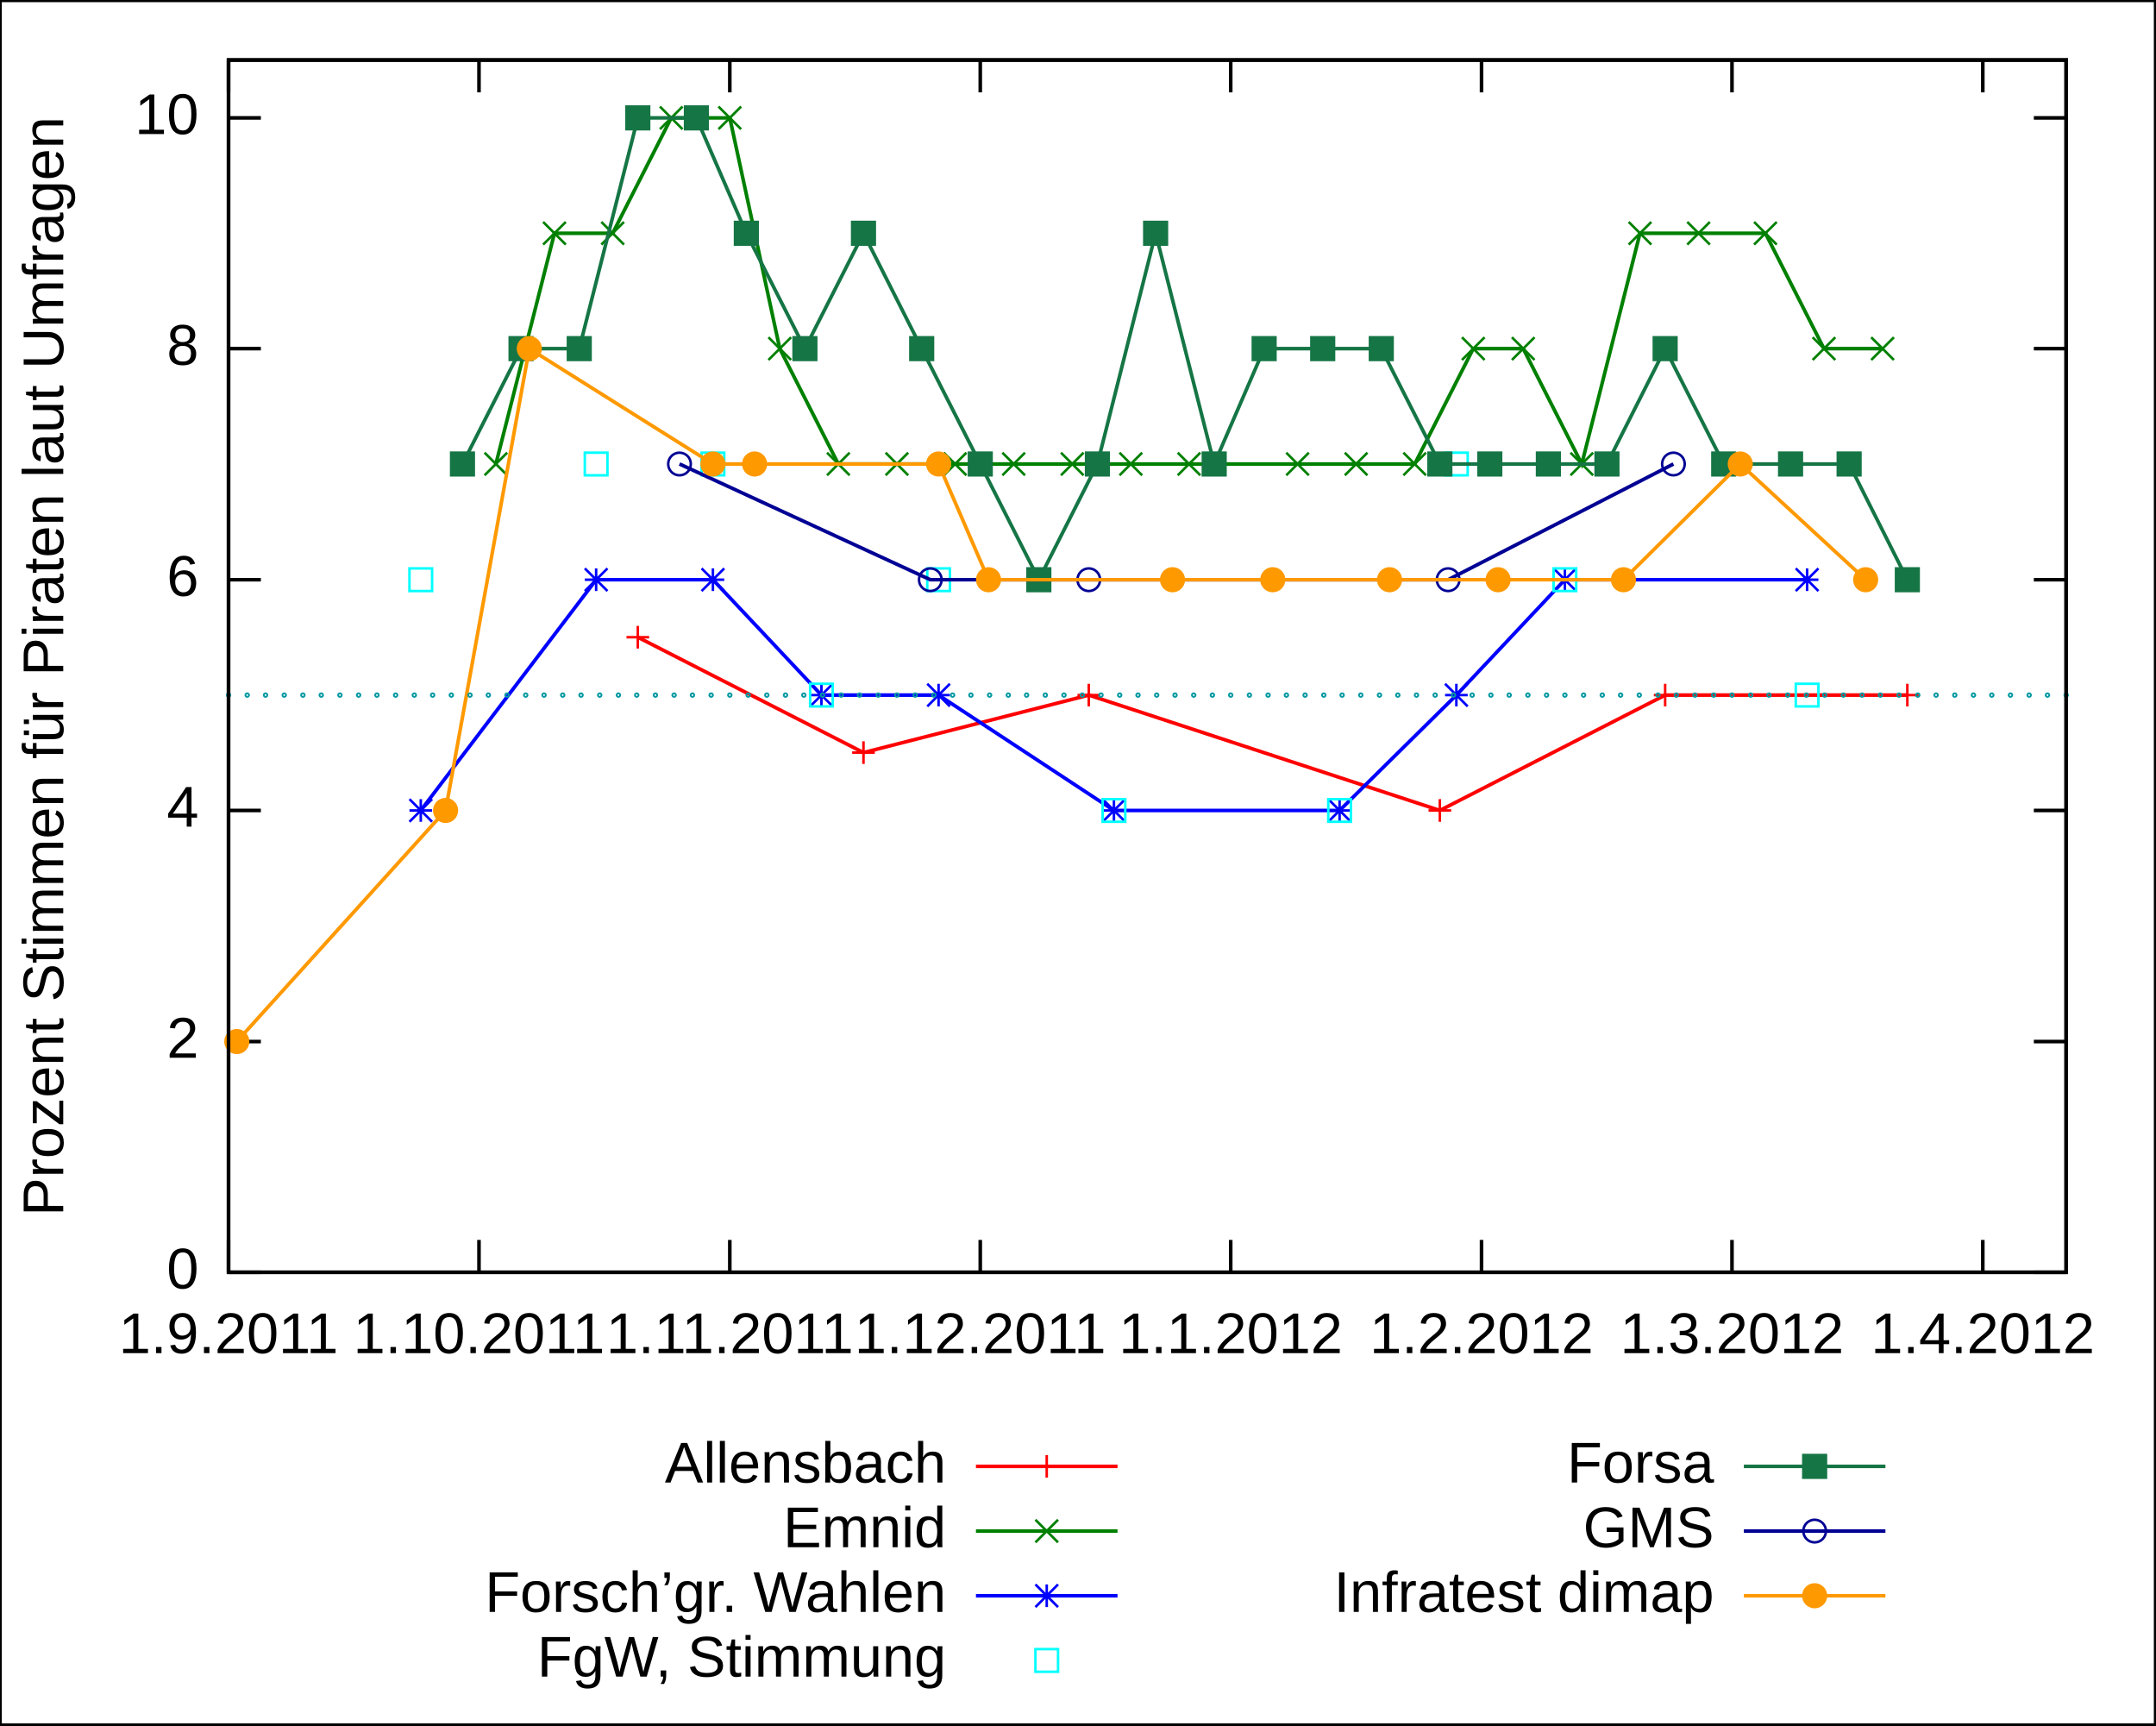
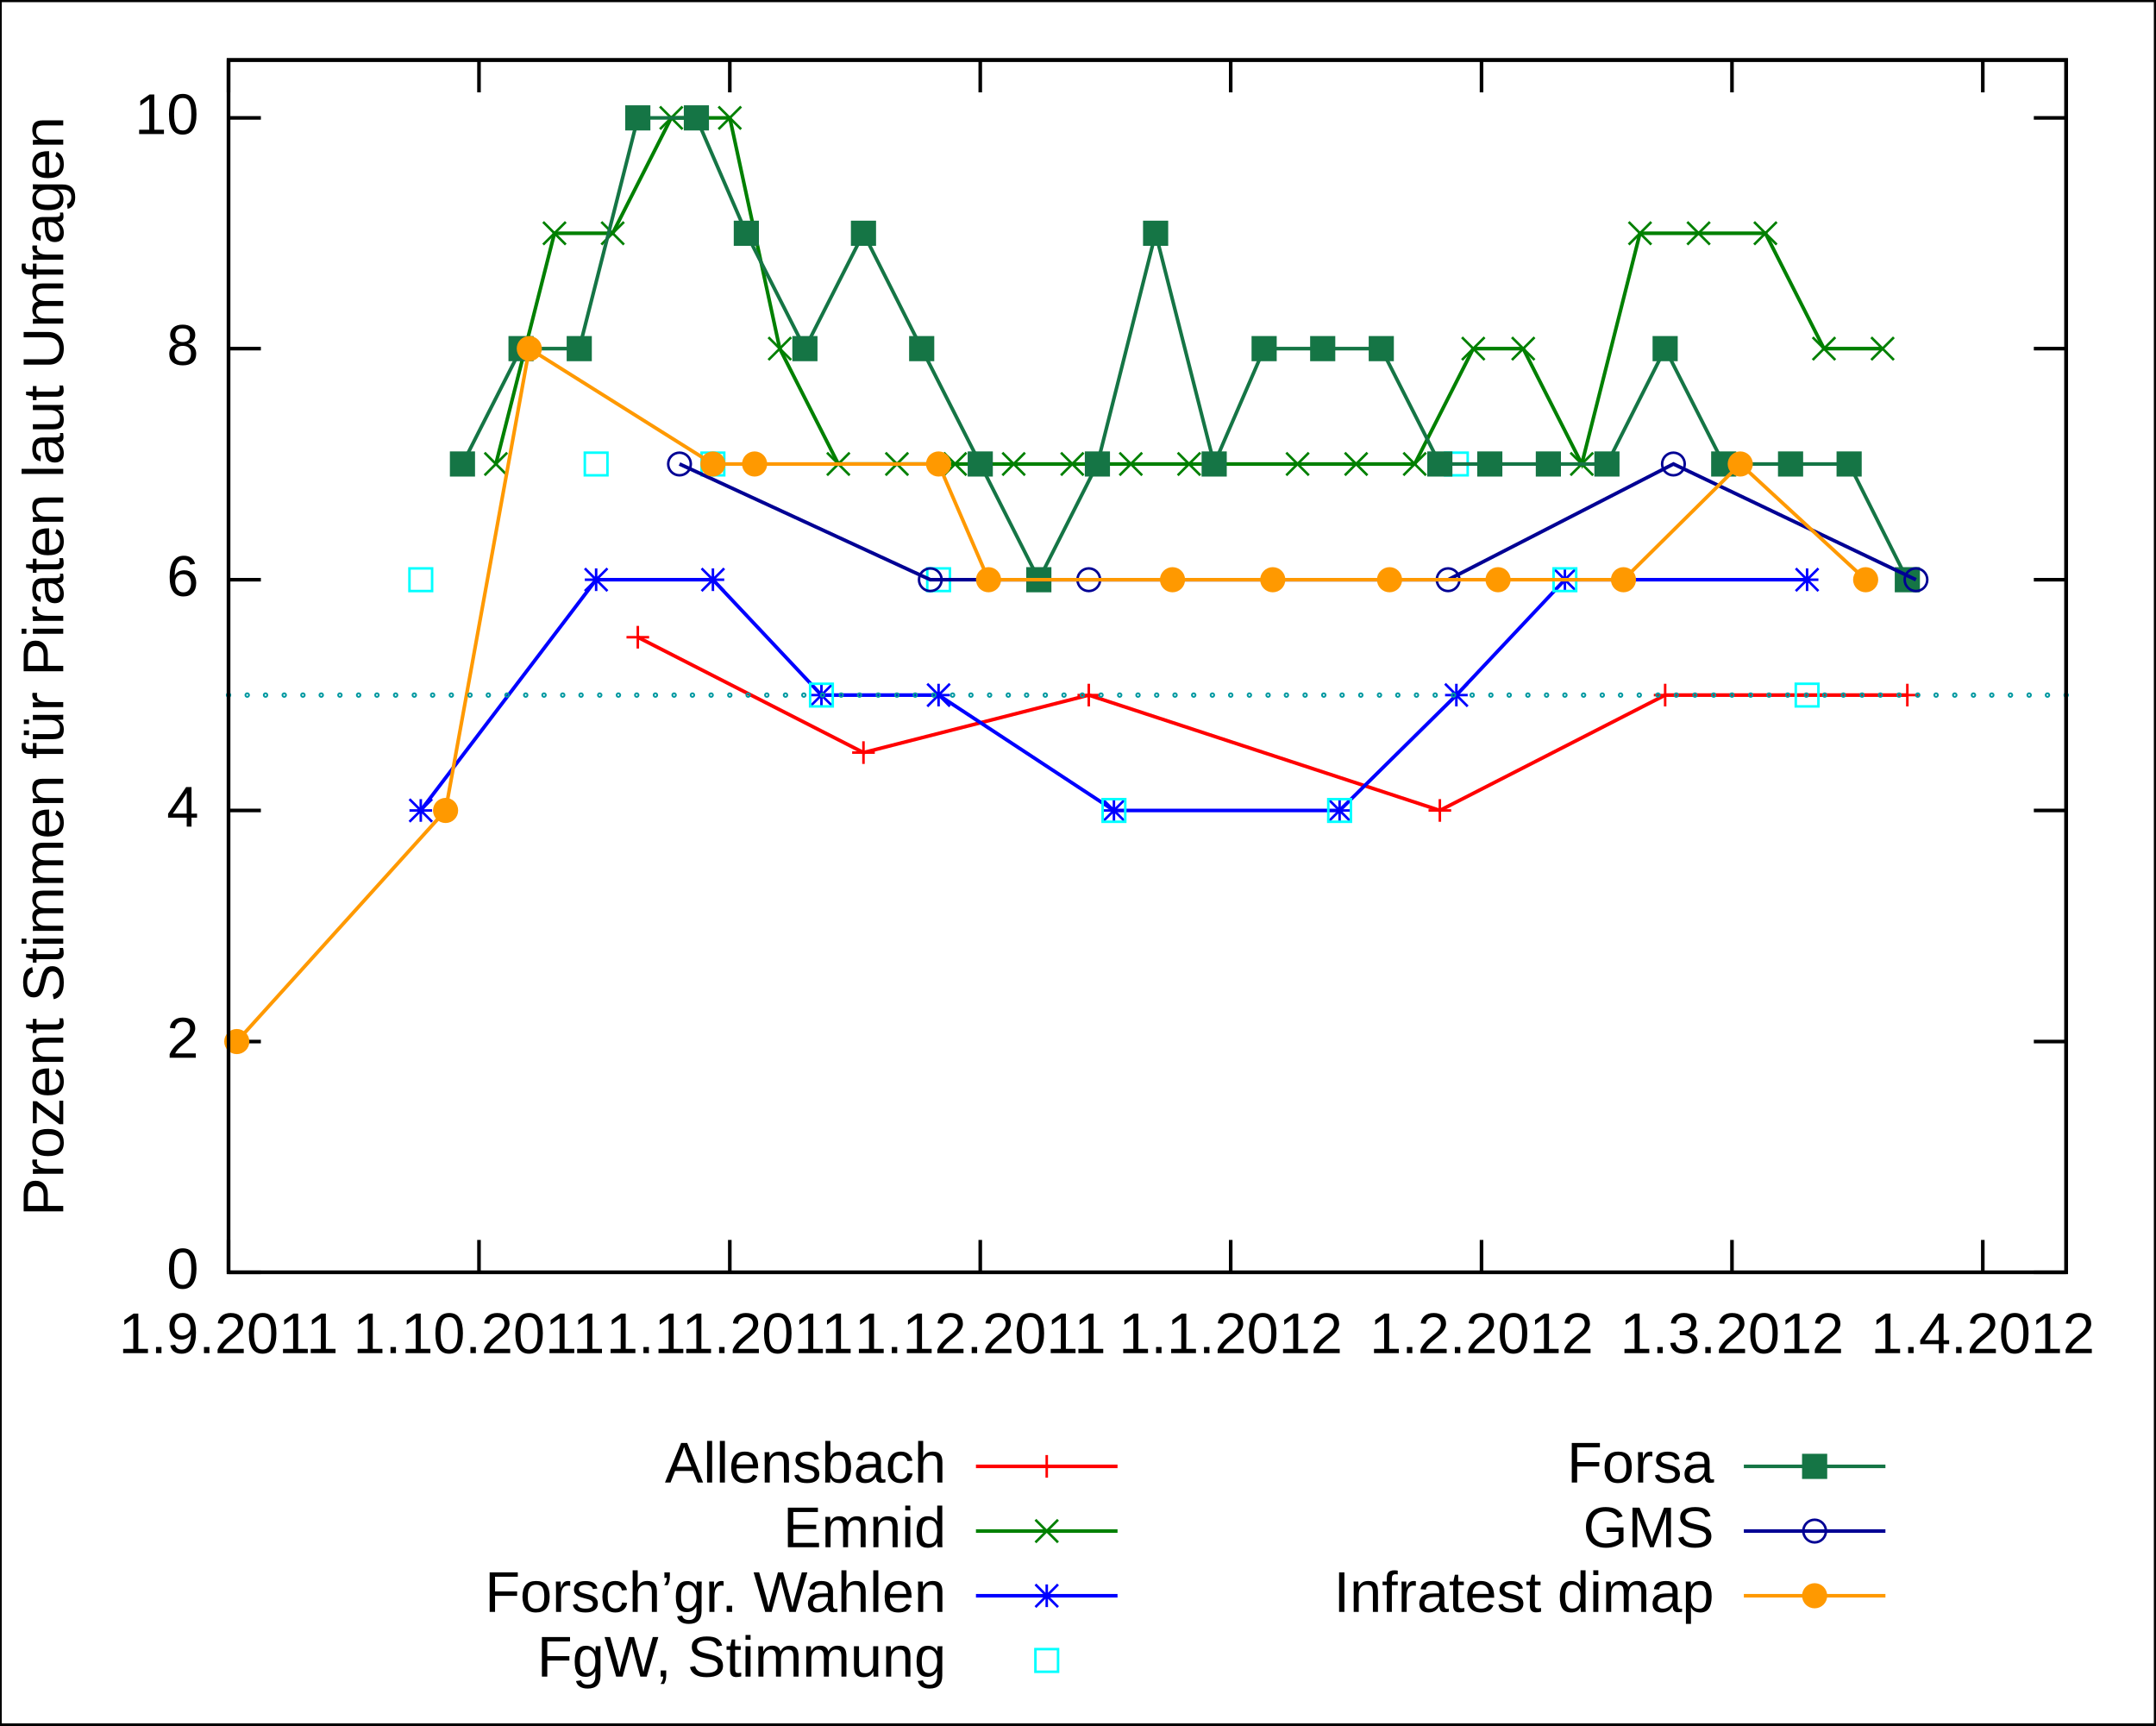
<svg xmlns="http://www.w3.org/2000/svg" xmlns:xlink="http://www.w3.org/1999/xlink" width="600" height="480" viewBox="0 0 600 480">
  <defs>
    <circle id="gpDot" r="0.5" stroke-width="0.5" />
    <path id="gpPt0" stroke-width="0.222" stroke="currentColor" d="M-1,0 h2 M0,-1 v2" />
    <path id="gpPt1" stroke-width="0.222" stroke="currentColor" d="M-1,-1 L1,1 M1,-1 L-1,1" />
    <path id="gpPt2" stroke-width="0.222" stroke="currentColor" d="M-1,0 L1,0 M0,-1 L0,1 M-1,-1 L1,1 M-1,1 L1,-1" />
    <rect id="gpPt3" stroke-width="0.222" stroke="currentColor" x="-1" y="-1" width="2" height="2" />
    <rect id="gpPt4" stroke-width="0.222" stroke="currentColor" fill="currentColor" x="-1" y="-1" width="2" height="2" />
    <circle id="gpPt5" stroke-width="0.222" stroke="currentColor" cx="0" cy="0" r="1" />
    <use xlink:href="#gpPt5" id="gpPt6" fill="currentColor" stroke="none" />
    <path id="gpPt7" stroke-width="0.222" stroke="currentColor" d="M0,-1.33 L-1.33,0.67 L1.33,0.67 z" />
    <use xlink:href="#gpPt7" id="gpPt8" fill="currentColor" stroke="none" />
    <use xlink:href="#gpPt7" id="gpPt9" stroke="currentColor" transform="rotate(180)" />
    <use xlink:href="#gpPt9" id="gpPt10" fill="currentColor" stroke="none" />
    <use xlink:href="#gpPt3" id="gpPt11" stroke="currentColor" transform="rotate(45)" />
    <use xlink:href="#gpPt11" id="gpPt12" fill="currentColor" stroke="none" />
  </defs>
  <g style="fill:none; color:white; stroke:currentColor; stroke-width:1.00; stroke-linecap:butt; stroke-linejoin:miter">
</g>
  <g style="fill:none; color:black; stroke:currentColor; stroke-width:1.00; stroke-linecap:butt; stroke-linejoin:miter">
    <g style="stroke:none; shape-rendering:crispEdges">
      <polygon fill="rgb(255, 255, 255)" points="0.0,480.0 599.9,480.0 599.9,0.1 0.0,0.1 " />
    </g>
    <path stroke="black" d="M0.0,480.0 L0.0,0.1 L599.9,0.1 L599.9,480.0 L0.0,480.0 M63.6,354.0 L72.6,354.0 M575.0,354.0    L566.0,354.0 " />
    <g transform="translate(55.3,358.5)" style="stroke:none; fill:black; font-family:Arial; font-size:12.00pt; text-anchor:end">
      <text> 0</text>
    </g>
    <path d="M63.6,289.8 L72.6,289.8 M575.0,289.8 L566.0,289.8 " />
    <g transform="translate(55.3,294.3)" style="stroke:none; fill:black; font-family:Arial; font-size:12.00pt; text-anchor:end">
      <text> 2</text>
    </g>
    <path d="M63.6,225.5 L72.6,225.5 M575.0,225.5 L566.0,225.5 " />
    <g transform="translate(55.3,230.0)" style="stroke:none; fill:black; font-family:Arial; font-size:12.00pt; text-anchor:end">
      <text> 4</text>
    </g>
    <path d="M63.6,161.3 L72.6,161.3 M575.0,161.3 L566.0,161.3 " />
    <g transform="translate(55.3,165.8)" style="stroke:none; fill:black; font-family:Arial; font-size:12.00pt; text-anchor:end">
      <text> 6</text>
    </g>
    <path d="M63.6,97.0 L72.6,97.0 M575.0,97.0 L566.0,97.0 " />
    <g transform="translate(55.3,101.5)" style="stroke:none; fill:black; font-family:Arial; font-size:12.00pt; text-anchor:end">
      <text> 8</text>
    </g>
    <path d="M63.6,32.8 L72.6,32.8 M575.0,32.8 L566.0,32.8 " />
    <g transform="translate(55.3,37.3)" style="stroke:none; fill:black; font-family:Arial; font-size:12.00pt; text-anchor:end">
      <text> 10</text>
    </g>
    <path d="M63.6,354.0 L63.6,345.0 M63.6,16.7 L63.6,25.7 " />
    <g transform="translate(63.6,376.5)" style="stroke:none; fill:black; font-family:Arial; font-size:12.00pt; text-anchor:middle">
      <text>1.9.2011</text>
    </g>
    <path d="M133.3,354.0 L133.3,345.0 M133.3,16.7 L133.3,25.7 " />
    <g transform="translate(133.3,376.5)" style="stroke:none; fill:black; font-family:Arial; font-size:12.00pt; text-anchor:middle">
      <text>1.10.2011</text>
    </g>
    <path d="M203.1,354.0 L203.1,345.0 M203.1,16.7 L203.1,25.7 " />
    <g transform="translate(203.1,376.5)" style="stroke:none; fill:black; font-family:Arial; font-size:12.00pt; text-anchor:middle">
      <text>1.11.2011</text>
    </g>
    <path d="M272.8,354.0 L272.8,345.0 M272.8,16.7 L272.8,25.7 " />
    <g transform="translate(272.8,376.5)" style="stroke:none; fill:black; font-family:Arial; font-size:12.00pt; text-anchor:middle">
      <text>1.12.2011</text>
    </g>
    <path d="M342.5,354.0 L342.5,345.0 M342.5,16.7 L342.5,25.7 " />
    <g transform="translate(342.5,376.5)" style="stroke:none; fill:black; font-family:Arial; font-size:12.00pt; text-anchor:middle">
      <text>1.1.2012</text>
    </g>
    <path d="M412.3,354.0 L412.3,345.0 M412.3,16.7 L412.3,25.7 " />
    <g transform="translate(412.3,376.5)" style="stroke:none; fill:black; font-family:Arial; font-size:12.00pt; text-anchor:middle">
      <text>1.2.2012</text>
    </g>
    <path d="M482.0,354.0 L482.0,345.0 M482.0,16.7 L482.0,25.7 " />
    <g transform="translate(482.0,376.5)" style="stroke:none; fill:black; font-family:Arial; font-size:12.00pt; text-anchor:middle">
      <text>1.3.2012</text>
    </g>
    <path d="M551.8,354.0 L551.8,345.0 M551.8,16.7 L551.8,25.7 " />
    <g transform="translate(551.8,376.5)" style="stroke:none; fill:black; font-family:Arial; font-size:12.00pt; text-anchor:middle">
      <text>1.4.2012</text>
    </g>
    <path d="M63.6,16.7 L63.6,354.0 L575.0,354.0 L575.0,16.7 L63.6,16.7 Z " />
    <g transform="translate(17.6,185.4) rotate(270)" style="stroke:none; fill:black; font-family:Arial; font-size:12.00pt; text-anchor:middle">
      <text>Prozent Stimmen für Piraten laut Umfragen</text>
    </g>
  </g>
  <g id="Plot_1">
    <g style="fill:none; color:red; stroke:currentColor; stroke-width:1.00; stroke-linecap:butt; stroke-linejoin:miter">
      <g transform="translate(263.3,412.5)" style="stroke:none; fill:black; font-family:Arial; font-size:12.00pt; text-anchor:end">
        <text>Allensbach</text>
      </g>
      <path d="M271.6,408.0 L311.0,408.0 M530.8,193.4 L463.4,193.4 L400.7,225.5 L303.0,193.4 L240.3,209.4 L177.5,177.3    " />
      <use xlink:href="#gpPt0" transform="translate(530.8,193.4) scale(3.15)" />
      <use xlink:href="#gpPt0" transform="translate(463.4,193.4) scale(3.15)" />
      <use xlink:href="#gpPt0" transform="translate(400.7,225.5) scale(3.15)" />
      <use xlink:href="#gpPt0" transform="translate(303.0,193.4) scale(3.15)" />
      <use xlink:href="#gpPt0" transform="translate(240.3,209.4) scale(3.15)" />
      <use xlink:href="#gpPt0" transform="translate(177.5,177.3) scale(3.15)" />
      <use xlink:href="#gpPt0" transform="translate(291.3,408.0) scale(3.15)" />
    </g>
  </g>
  <g id="Plot_2">
    <g style="fill:none; color:green; stroke:currentColor; stroke-width:1.00; stroke-linecap:butt; stroke-linejoin:miter">
      <g transform="translate(263.3,430.5)" style="stroke:none; fill:black; font-family:Arial; font-size:12.00pt; text-anchor:end">
        <text>Emnid</text>
      </g>
      <path d="M271.6,426.0 L311.0,426.0 M523.9,97.0 L507.6,97.0 L491.3,64.9 L472.7,64.9 L456.4,64.9 L440.2,129.1    L423.9,97.0 L410.0,97.0 L393.7,129.1 L377.4,129.1 L361.1,129.1 L330.9,129.1 L314.7,129.1 L298.4,129.1    L282.1,129.1 L265.8,129.1 L249.6,129.1 L233.3,129.1 L217.0,97.0 L203.1,32.8 L186.8,32.8 L170.5,64.9    L154.3,64.9 L138.0,129.1 " />
      <use xlink:href="#gpPt1" transform="translate(523.9,97.0) scale(3.15)" />
      <use xlink:href="#gpPt1" transform="translate(507.6,97.0) scale(3.15)" />
      <use xlink:href="#gpPt1" transform="translate(491.3,64.9) scale(3.15)" />
      <use xlink:href="#gpPt1" transform="translate(472.7,64.9) scale(3.15)" />
      <use xlink:href="#gpPt1" transform="translate(456.4,64.9) scale(3.15)" />
      <use xlink:href="#gpPt1" transform="translate(440.2,129.1) scale(3.15)" />
      <use xlink:href="#gpPt1" transform="translate(423.9,97.0) scale(3.15)" />
      <use xlink:href="#gpPt1" transform="translate(410.0,97.0) scale(3.15)" />
      <use xlink:href="#gpPt1" transform="translate(393.7,129.1) scale(3.15)" />
      <use xlink:href="#gpPt1" transform="translate(377.4,129.1) scale(3.15)" />
      <use xlink:href="#gpPt1" transform="translate(361.1,129.1) scale(3.15)" />
      <use xlink:href="#gpPt1" transform="translate(330.9,129.1) scale(3.15)" />
      <use xlink:href="#gpPt1" transform="translate(314.7,129.1) scale(3.15)" />
      <use xlink:href="#gpPt1" transform="translate(298.4,129.1) scale(3.15)" />
      <use xlink:href="#gpPt1" transform="translate(282.1,129.1) scale(3.15)" />
      <use xlink:href="#gpPt1" transform="translate(265.8,129.1) scale(3.15)" />
      <use xlink:href="#gpPt1" transform="translate(249.6,129.1) scale(3.15)" />
      <use xlink:href="#gpPt1" transform="translate(233.3,129.1) scale(3.15)" />
      <use xlink:href="#gpPt1" transform="translate(217.0,97.0) scale(3.15)" />
      <use xlink:href="#gpPt1" transform="translate(203.1,32.8) scale(3.15)" />
      <use xlink:href="#gpPt1" transform="translate(186.8,32.8) scale(3.15)" />
      <use xlink:href="#gpPt1" transform="translate(170.5,64.9) scale(3.15)" />
      <use xlink:href="#gpPt1" transform="translate(154.3,64.9) scale(3.15)" />
      <use xlink:href="#gpPt1" transform="translate(138.0,129.1) scale(3.15)" />
      <use xlink:href="#gpPt1" transform="translate(291.3,426.0) scale(3.15)" />
    </g>
  </g>
  <g id="Plot_3">
    <g style="fill:none; color:blue; stroke:currentColor; stroke-width:1.00; stroke-linecap:butt; stroke-linejoin:miter">
      <g transform="translate(263.3,448.5)" style="stroke:none; fill:black; font-family:Arial; font-size:12.00pt; text-anchor:end">
        <text>Forsch’gr. Wahlen</text>
      </g>
      <path d="M271.6,444.0 L311.0,444.0 M502.9,161.3 L435.5,161.3 L405.3,193.4 L372.8,225.5 L310.0,225.5 L261.2,193.4    L228.6,193.4 L198.4,161.3 L165.9,161.3 L117.1,225.5 " />
      <use xlink:href="#gpPt2" transform="translate(502.9,161.3) scale(3.15)" />
      <use xlink:href="#gpPt2" transform="translate(435.5,161.3) scale(3.15)" />
      <use xlink:href="#gpPt2" transform="translate(405.3,193.4) scale(3.15)" />
      <use xlink:href="#gpPt2" transform="translate(372.8,225.5) scale(3.15)" />
      <use xlink:href="#gpPt2" transform="translate(310.0,225.5) scale(3.15)" />
      <use xlink:href="#gpPt2" transform="translate(261.2,193.4) scale(3.15)" />
      <use xlink:href="#gpPt2" transform="translate(228.6,193.4) scale(3.15)" />
      <use xlink:href="#gpPt2" transform="translate(198.4,161.3) scale(3.15)" />
      <use xlink:href="#gpPt2" transform="translate(165.9,161.3) scale(3.15)" />
      <use xlink:href="#gpPt2" transform="translate(117.1,225.5) scale(3.15)" />
      <use xlink:href="#gpPt2" transform="translate(291.3,444.0) scale(3.15)" />
    </g>
  </g>
  <g id="Plot_4">
    <g style="fill:none; color:cyan; stroke:currentColor; stroke-width:1.00; stroke-linecap:butt; stroke-linejoin:miter">
      <g transform="translate(263.3,466.5)" style="stroke:none; fill:black; font-family:Arial; font-size:12.00pt; text-anchor:end">
        <text>FgW, Stimmung</text>
      </g>
      <use xlink:href="#gpPt3" transform="translate(502.9,193.4) scale(3.15)" />
      <use xlink:href="#gpPt3" transform="translate(435.5,161.3) scale(3.15)" />
      <use xlink:href="#gpPt3" transform="translate(405.3,129.1) scale(3.15)" />
      <use xlink:href="#gpPt3" transform="translate(372.8,225.5) scale(3.15)" />
      <use xlink:href="#gpPt3" transform="translate(310.0,225.5) scale(3.15)" />
      <use xlink:href="#gpPt3" transform="translate(261.2,161.3) scale(3.15)" />
      <use xlink:href="#gpPt3" transform="translate(228.6,193.4) scale(3.15)" />
      <use xlink:href="#gpPt3" transform="translate(198.4,129.1) scale(3.15)" />
      <use xlink:href="#gpPt3" transform="translate(165.9,129.1) scale(3.15)" />
      <use xlink:href="#gpPt3" transform="translate(117.1,161.3) scale(3.15)" />
      <use xlink:href="#gpPt3" transform="translate(291.3,462.0) scale(3.15)" />
    </g>
  </g>
  <g id="Plot_5">
    <g style="fill:none; color:#157545; stroke:currentColor; stroke-width:1.00; stroke-linecap:butt; stroke-linejoin:miter">
      <g transform="translate(477.0,412.5)" style="stroke:none; fill:black; font-family:Arial; font-size:12.00pt; text-anchor:end">
        <text>Forsa</text>
      </g>
      <path d="M485.3,408.0 L524.7,408.0 M530.8,161.3 L514.6,129.1 L498.3,129.1 L479.7,129.1 L463.4,97.0 L447.2,129.1    L430.9,129.1 L414.6,129.1 L400.7,129.1 L384.4,97.0 L368.1,97.0 L351.8,97.0 L337.9,129.1 L321.6,64.9    L305.4,129.1 L289.1,161.3 L272.8,129.1 L256.5,97.0 L240.3,64.9 L224.0,97.0 L207.7,64.9 L193.8,32.8    L177.5,32.8 L161.2,97.0 L145.0,97.0 L128.7,129.1 " />
      <use xlink:href="#gpPt4" transform="translate(530.8,161.3) scale(3.15)" />
      <use xlink:href="#gpPt4" transform="translate(514.6,129.1) scale(3.15)" />
      <use xlink:href="#gpPt4" transform="translate(498.3,129.1) scale(3.15)" />
      <use xlink:href="#gpPt4" transform="translate(479.7,129.1) scale(3.15)" />
      <use xlink:href="#gpPt4" transform="translate(463.4,97.0) scale(3.15)" />
      <use xlink:href="#gpPt4" transform="translate(447.2,129.1) scale(3.15)" />
      <use xlink:href="#gpPt4" transform="translate(430.9,129.1) scale(3.15)" />
      <use xlink:href="#gpPt4" transform="translate(414.6,129.1) scale(3.15)" />
      <use xlink:href="#gpPt4" transform="translate(400.7,129.1) scale(3.15)" />
      <use xlink:href="#gpPt4" transform="translate(384.4,97.0) scale(3.15)" />
      <use xlink:href="#gpPt4" transform="translate(368.1,97.0) scale(3.15)" />
      <use xlink:href="#gpPt4" transform="translate(351.8,97.0) scale(3.15)" />
      <use xlink:href="#gpPt4" transform="translate(337.9,129.1) scale(3.15)" />
      <use xlink:href="#gpPt4" transform="translate(321.6,64.9) scale(3.15)" />
      <use xlink:href="#gpPt4" transform="translate(305.4,129.1) scale(3.15)" />
      <use xlink:href="#gpPt4" transform="translate(289.1,161.3) scale(3.15)" />
      <use xlink:href="#gpPt4" transform="translate(272.8,129.1) scale(3.15)" />
      <use xlink:href="#gpPt4" transform="translate(256.5,97.0) scale(3.15)" />
      <use xlink:href="#gpPt4" transform="translate(240.3,64.9) scale(3.15)" />
      <use xlink:href="#gpPt4" transform="translate(224.0,97.0) scale(3.15)" />
      <use xlink:href="#gpPt4" transform="translate(207.7,64.9) scale(3.15)" />
      <use xlink:href="#gpPt4" transform="translate(193.8,32.8) scale(3.15)" />
      <use xlink:href="#gpPt4" transform="translate(177.5,32.8) scale(3.15)" />
      <use xlink:href="#gpPt4" transform="translate(161.2,97.0) scale(3.15)" />
      <use xlink:href="#gpPt4" transform="translate(145.0,97.0) scale(3.15)" />
      <use xlink:href="#gpPt4" transform="translate(128.7,129.1) scale(3.15)" />
      <use xlink:href="#gpPt4" transform="translate(505.0,408.0) scale(3.15)" />
    </g>
  </g>
  <g id="Plot_6">
    <g style="fill:none; color:#000094; stroke:currentColor; stroke-width:1.00; stroke-linecap:butt; stroke-linejoin:miter">
      <g transform="translate(477.0,430.5)" style="stroke:none; fill:black; font-family:Arial; font-size:12.00pt; text-anchor:end">
        <text>GMS</text>
      </g>
-       <path d="M485.3,426.0 L524.7,426.0 M465.7,129.1 L403.0,161.3 L303.0,161.3 L258.9,161.3 L189.1,129.1 " />
+       <path d="M485.3,426.0 L524.7,426.0 M533.2,161.3 L465.7,129.1 L403.0,161.3 L303.0,161.3 L258.9,161.3 L189.1,129.1    " />
+       <use xlink:href="#gpPt5" transform="translate(533.2,161.3) scale(3.15)" />
      <use xlink:href="#gpPt5" transform="translate(465.7,129.1) scale(3.15)" />
      <use xlink:href="#gpPt5" transform="translate(403.0,161.3) scale(3.15)" />
      <use xlink:href="#gpPt5" transform="translate(303.0,161.3) scale(3.15)" />
      <use xlink:href="#gpPt5" transform="translate(258.9,161.3) scale(3.15)" />
      <use xlink:href="#gpPt5" transform="translate(189.1,129.1) scale(3.15)" />
      <use xlink:href="#gpPt5" transform="translate(505.0,426.0) scale(3.15)" />
    </g>
  </g>
  <g id="Plot_7">
    <g style="fill:none; color:#FF9900; stroke:currentColor; stroke-width:1.00; stroke-linecap:butt; stroke-linejoin:miter">
      <g transform="translate(477.0,448.5)" style="stroke:none; fill:black; font-family:Arial; font-size:12.00pt; text-anchor:end">
        <text>Infratest dimap</text>
      </g>
      <path d="M485.3,444.0 L524.7,444.0 M519.2,161.3 L484.3,129.1 L451.8,161.3 L416.9,161.3 L386.7,161.3 L354.2,161.3    L326.3,161.3 L275.1,161.3 L261.2,129.1 L210.0,129.1 L198.4,129.1 L147.3,97.0 L124.0,225.5 L65.9,289.8    " />
      <use xlink:href="#gpPt6" transform="translate(519.2,161.3) scale(3.15)" />
      <use xlink:href="#gpPt6" transform="translate(484.3,129.1) scale(3.15)" />
      <use xlink:href="#gpPt6" transform="translate(451.8,161.3) scale(3.15)" />
      <use xlink:href="#gpPt6" transform="translate(416.9,161.3) scale(3.15)" />
      <use xlink:href="#gpPt6" transform="translate(386.7,161.3) scale(3.15)" />
      <use xlink:href="#gpPt6" transform="translate(354.2,161.3) scale(3.15)" />
      <use xlink:href="#gpPt6" transform="translate(326.3,161.3) scale(3.15)" />
      <use xlink:href="#gpPt6" transform="translate(275.1,161.3) scale(3.15)" />
      <use xlink:href="#gpPt6" transform="translate(261.2,129.1) scale(3.15)" />
      <use xlink:href="#gpPt6" transform="translate(210.0,129.1) scale(3.15)" />
      <use xlink:href="#gpPt6" transform="translate(198.4,129.1) scale(3.15)" />
      <use xlink:href="#gpPt6" transform="translate(147.3,97.0) scale(3.15)" />
      <use xlink:href="#gpPt6" transform="translate(124.0,225.5) scale(3.15)" />
      <use xlink:href="#gpPt6" transform="translate(65.9,289.8) scale(3.15)" />
      <use xlink:href="#gpPt6" transform="translate(505.0,444.0) scale(3.15)" />
    </g>
  </g>
  <g id="Plot_8">
    <g style="fill:none; color:#0099A1; stroke:currentColor; stroke-width:1.00; stroke-linecap:butt; stroke-linejoin:miter">
      <use xlink:href="#gpDot" x="63.6" y="193.4" />
      <use xlink:href="#gpDot" x="68.8" y="193.4" />
      <use xlink:href="#gpDot" x="73.9" y="193.4" />
      <use xlink:href="#gpDot" x="79.1" y="193.4" />
      <use xlink:href="#gpDot" x="84.3" y="193.4" />
      <use xlink:href="#gpDot" x="89.4" y="193.4" />
      <use xlink:href="#gpDot" x="94.6" y="193.4" />
      <use xlink:href="#gpDot" x="99.8" y="193.4" />
      <use xlink:href="#gpDot" x="104.9" y="193.4" />
      <use xlink:href="#gpDot" x="110.1" y="193.4" />
      <use xlink:href="#gpDot" x="115.3" y="193.4" />
      <use xlink:href="#gpDot" x="120.4" y="193.4" />
      <use xlink:href="#gpDot" x="125.6" y="193.4" />
      <use xlink:href="#gpDot" x="130.8" y="193.4" />
      <use xlink:href="#gpDot" x="135.9" y="193.4" />
      <use xlink:href="#gpDot" x="141.1" y="193.4" />
      <use xlink:href="#gpDot" x="146.3" y="193.4" />
      <use xlink:href="#gpDot" x="151.4" y="193.4" />
      <use xlink:href="#gpDot" x="156.6" y="193.4" />
      <use xlink:href="#gpDot" x="161.7" y="193.4" />
      <use xlink:href="#gpDot" x="166.9" y="193.4" />
      <use xlink:href="#gpDot" x="172.1" y="193.4" />
      <use xlink:href="#gpDot" x="177.2" y="193.4" />
      <use xlink:href="#gpDot" x="182.4" y="193.4" />
      <use xlink:href="#gpDot" x="187.6" y="193.4" />
      <use xlink:href="#gpDot" x="192.7" y="193.4" />
      <use xlink:href="#gpDot" x="197.9" y="193.4" />
      <use xlink:href="#gpDot" x="203.1" y="193.4" />
      <use xlink:href="#gpDot" x="208.2" y="193.4" />
      <use xlink:href="#gpDot" x="213.4" y="193.4" />
      <use xlink:href="#gpDot" x="218.6" y="193.4" />
      <use xlink:href="#gpDot" x="223.7" y="193.4" />
      <use xlink:href="#gpDot" x="228.9" y="193.4" />
      <use xlink:href="#gpDot" x="234.1" y="193.4" />
      <use xlink:href="#gpDot" x="239.2" y="193.4" />
      <use xlink:href="#gpDot" x="244.4" y="193.4" />
      <use xlink:href="#gpDot" x="249.6" y="193.4" />
      <use xlink:href="#gpDot" x="254.7" y="193.4" />
      <use xlink:href="#gpDot" x="259.9" y="193.4" />
      <use xlink:href="#gpDot" x="265.1" y="193.4" />
      <use xlink:href="#gpDot" x="270.2" y="193.4" />
      <use xlink:href="#gpDot" x="275.4" y="193.4" />
      <use xlink:href="#gpDot" x="280.6" y="193.4" />
      <use xlink:href="#gpDot" x="285.7" y="193.4" />
      <use xlink:href="#gpDot" x="290.9" y="193.4" />
      <use xlink:href="#gpDot" x="296.1" y="193.4" />
      <use xlink:href="#gpDot" x="301.2" y="193.4" />
      <use xlink:href="#gpDot" x="306.4" y="193.4" />
      <use xlink:href="#gpDot" x="311.6" y="193.4" />
      <use xlink:href="#gpDot" x="316.7" y="193.4" />
      <use xlink:href="#gpDot" x="321.9" y="193.4" />
      <use xlink:href="#gpDot" x="327.0" y="193.4" />
      <use xlink:href="#gpDot" x="332.2" y="193.4" />
      <use xlink:href="#gpDot" x="337.4" y="193.4" />
      <use xlink:href="#gpDot" x="342.5" y="193.4" />
      <use xlink:href="#gpDot" x="347.7" y="193.4" />
      <use xlink:href="#gpDot" x="352.9" y="193.4" />
      <use xlink:href="#gpDot" x="358.0" y="193.4" />
      <use xlink:href="#gpDot" x="363.2" y="193.4" />
      <use xlink:href="#gpDot" x="368.4" y="193.4" />
      <use xlink:href="#gpDot" x="373.5" y="193.4" />
      <use xlink:href="#gpDot" x="378.7" y="193.4" />
      <use xlink:href="#gpDot" x="383.9" y="193.4" />
      <use xlink:href="#gpDot" x="389.0" y="193.4" />
      <use xlink:href="#gpDot" x="394.2" y="193.4" />
      <use xlink:href="#gpDot" x="399.4" y="193.4" />
      <use xlink:href="#gpDot" x="404.5" y="193.4" />
      <use xlink:href="#gpDot" x="409.7" y="193.4" />
      <use xlink:href="#gpDot" x="414.9" y="193.4" />
      <use xlink:href="#gpDot" x="420.0" y="193.4" />
      <use xlink:href="#gpDot" x="425.2" y="193.4" />
      <use xlink:href="#gpDot" x="430.4" y="193.4" />
      <use xlink:href="#gpDot" x="435.5" y="193.4" />
      <use xlink:href="#gpDot" x="440.7" y="193.4" />
      <use xlink:href="#gpDot" x="445.9" y="193.4" />
      <use xlink:href="#gpDot" x="451.0" y="193.4" />
      <use xlink:href="#gpDot" x="456.2" y="193.4" />
      <use xlink:href="#gpDot" x="461.4" y="193.4" />
      <use xlink:href="#gpDot" x="466.5" y="193.4" />
      <use xlink:href="#gpDot" x="471.7" y="193.4" />
      <use xlink:href="#gpDot" x="476.9" y="193.4" />
      <use xlink:href="#gpDot" x="482.0" y="193.4" />
      <use xlink:href="#gpDot" x="487.2" y="193.4" />
      <use xlink:href="#gpDot" x="492.3" y="193.4" />
      <use xlink:href="#gpDot" x="497.5" y="193.4" />
      <use xlink:href="#gpDot" x="502.7" y="193.4" />
      <use xlink:href="#gpDot" x="507.8" y="193.4" />
      <use xlink:href="#gpDot" x="513.0" y="193.4" />
      <use xlink:href="#gpDot" x="518.2" y="193.4" />
      <use xlink:href="#gpDot" x="523.3" y="193.4" />
      <use xlink:href="#gpDot" x="528.5" y="193.4" />
      <use xlink:href="#gpDot" x="533.7" y="193.4" />
      <use xlink:href="#gpDot" x="538.8" y="193.4" />
      <use xlink:href="#gpDot" x="544.0" y="193.4" />
      <use xlink:href="#gpDot" x="549.2" y="193.4" />
      <use xlink:href="#gpDot" x="554.3" y="193.4" />
      <use xlink:href="#gpDot" x="559.5" y="193.4" />
      <use xlink:href="#gpDot" x="564.7" y="193.4" />
      <use xlink:href="#gpDot" x="569.8" y="193.4" />
      <use xlink:href="#gpDot" x="575.0" y="193.4" />
    </g>
  </g>
  <g style="fill:none; color:black; stroke:currentColor; stroke-width:1.00; stroke-linecap:butt; stroke-linejoin:miter">
    <path d="M63.6,16.7 L63.6,354.0 L575.0,354.0 L575.0,16.7 L63.6,16.7 Z " />
  </g>
</svg>
